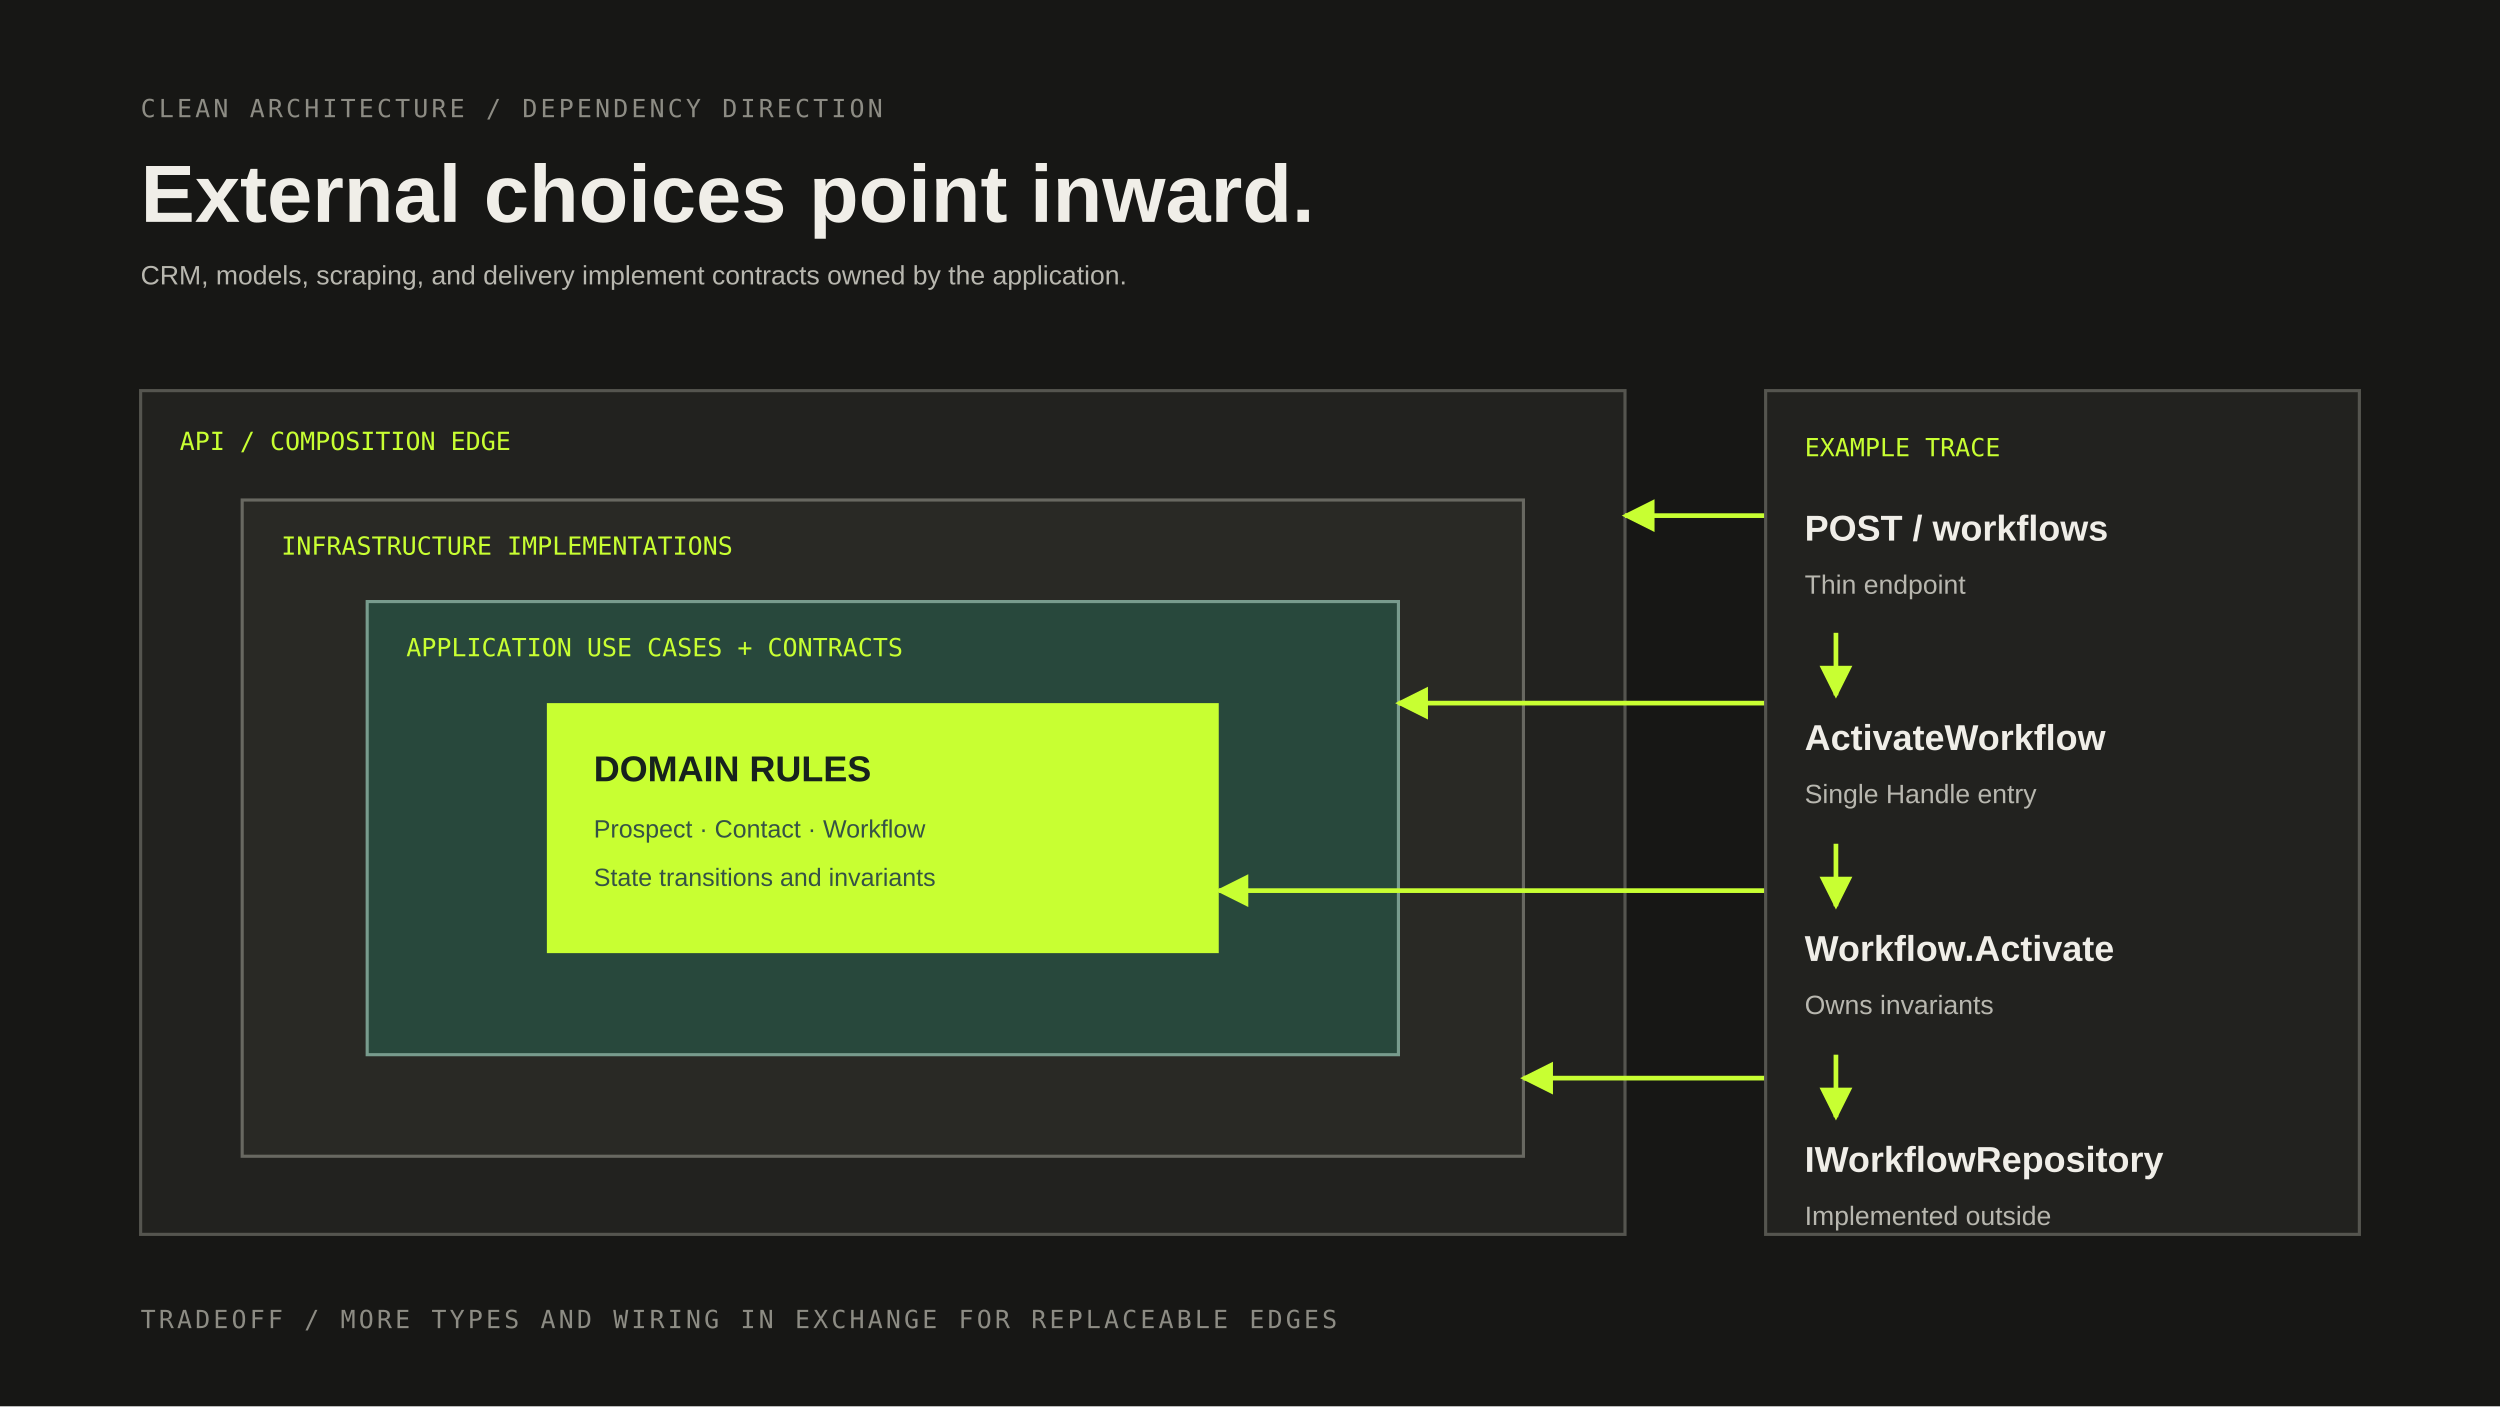
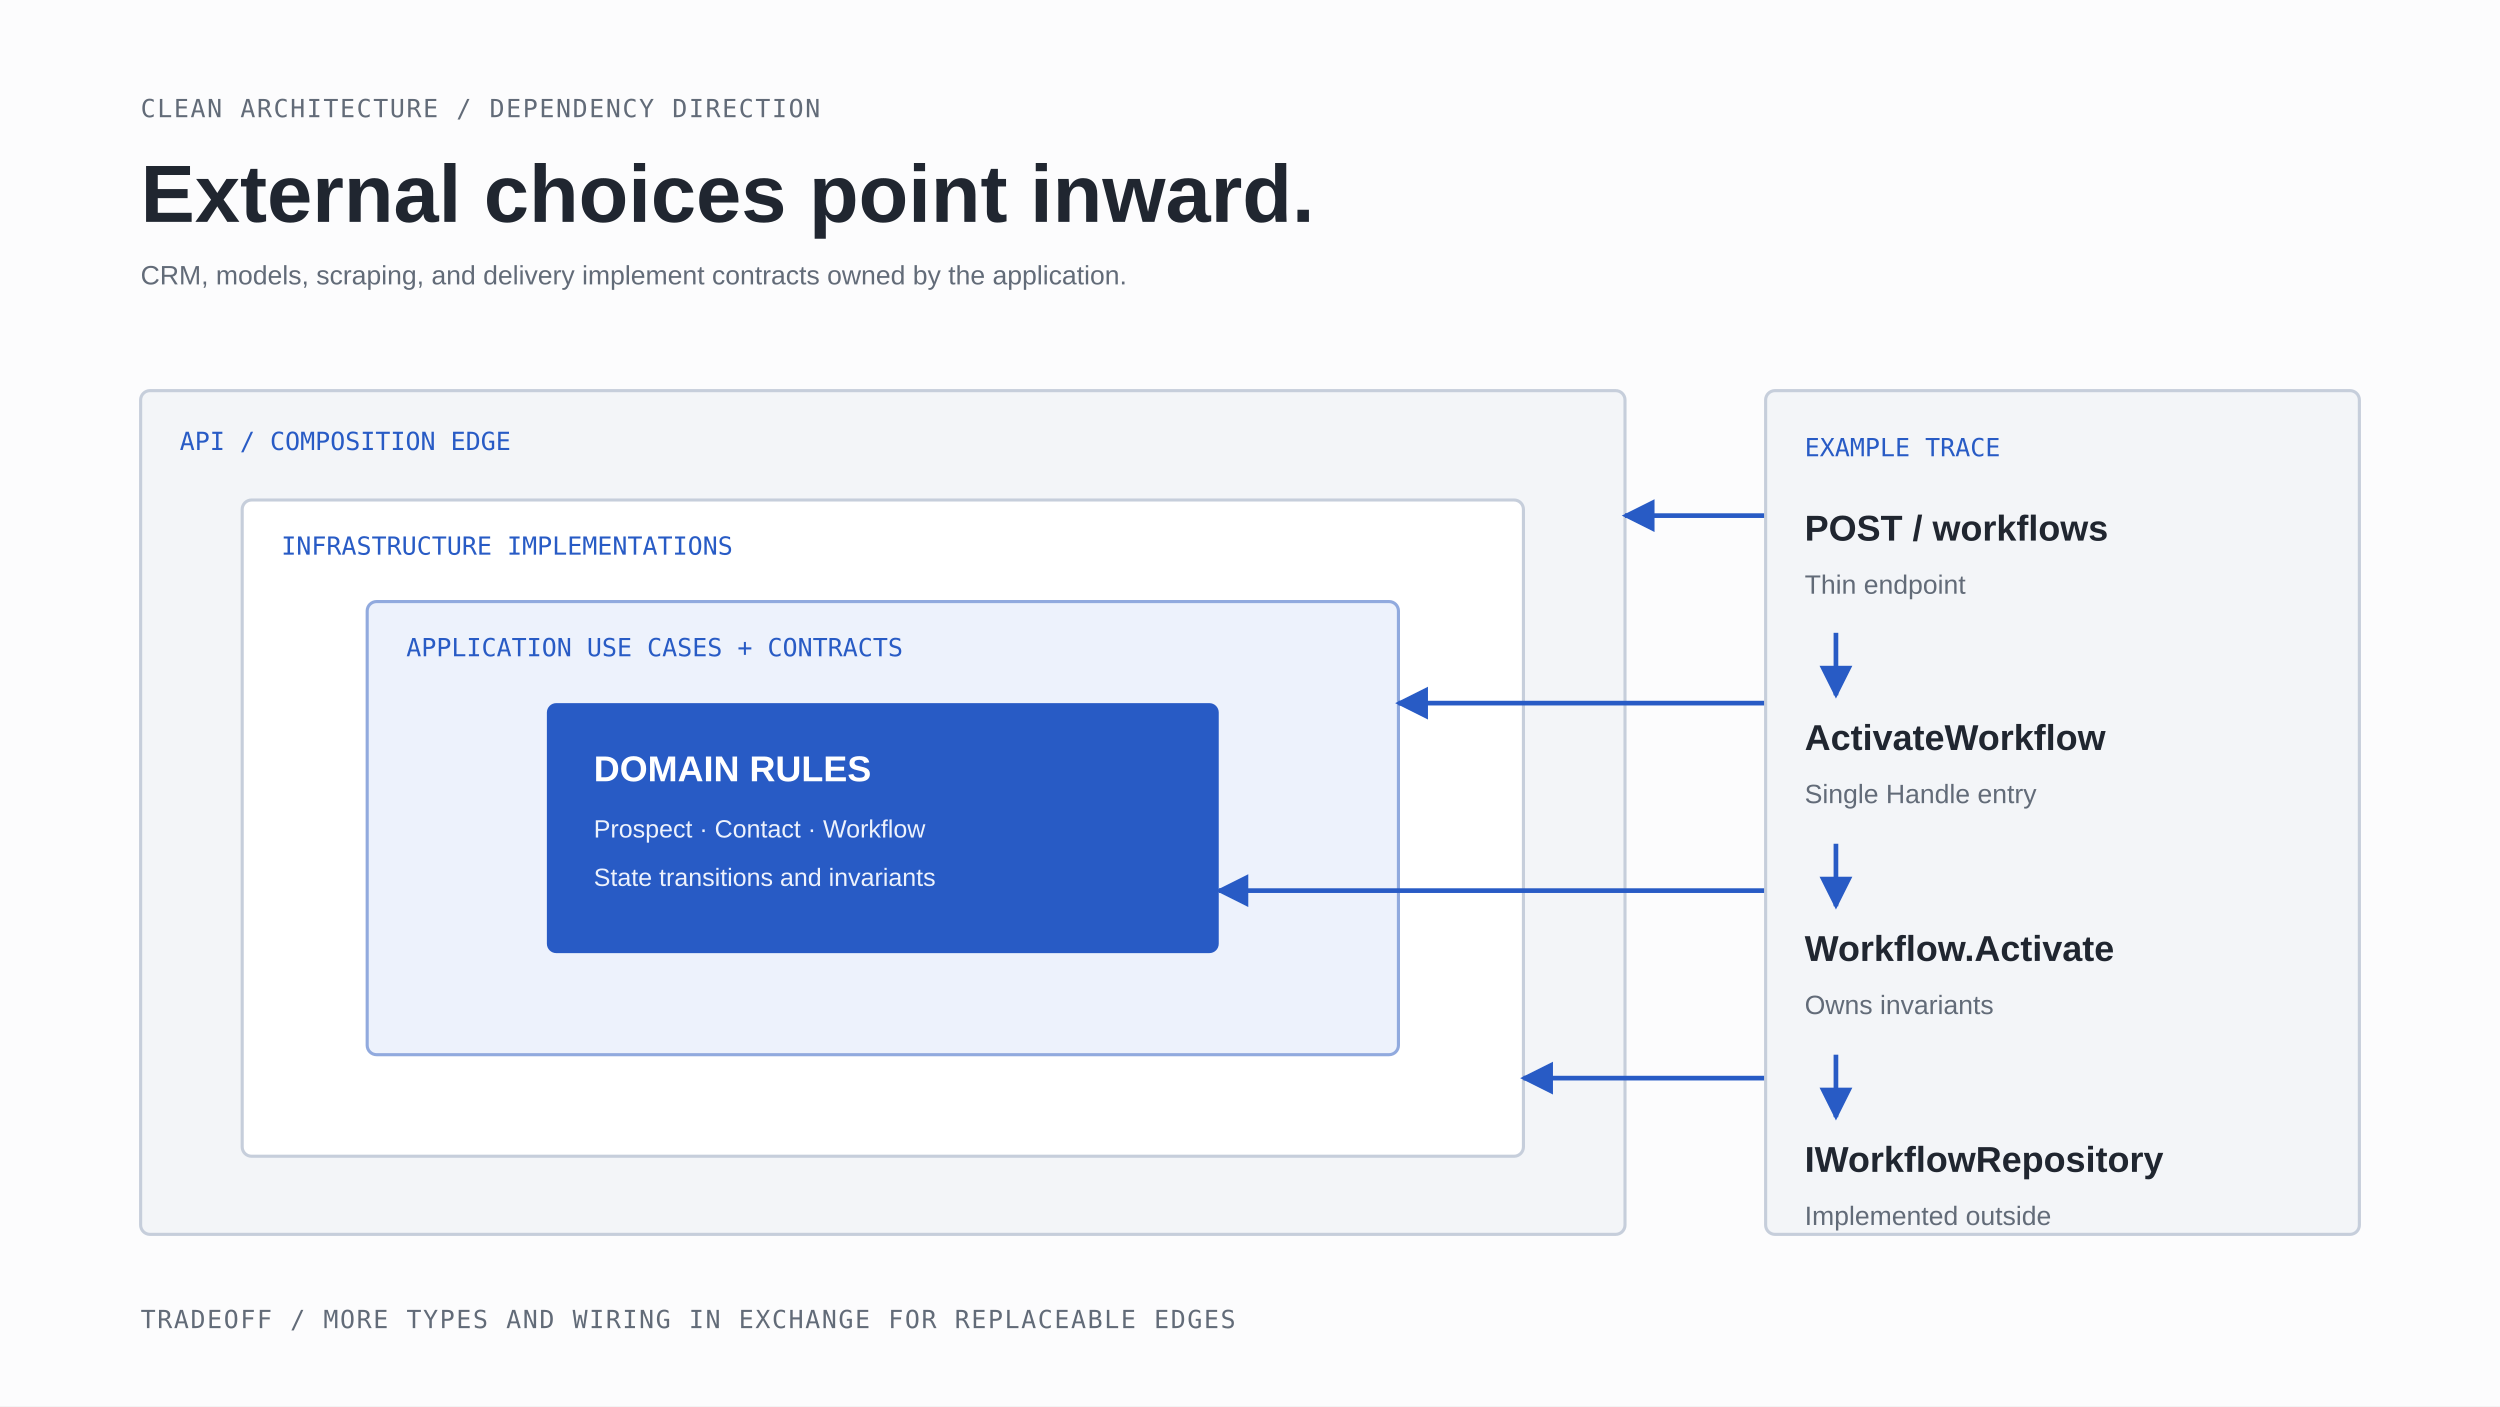
<svg xmlns="http://www.w3.org/2000/svg" viewBox="0 0 1600 900" role="img" aria-labelledby="title desc">
  <defs>
    <marker id="a" viewBox="0 0 10 10" refX="9" refY="5" markerWidth="7" markerHeight="7" orient="auto">
-       <path d="M0 0 10 5 0 10z" fill="#c8ff32" />
+       <path d="M0 0 10 5 0 10z" fill="#285bc5" />
    </marker>
-     <style>.bg{fill:#171715}.outer{fill:#22221f;stroke:#55554f;stroke-width:2}.infra{fill:#292925;stroke:#686861;stroke-width:2}.app{fill:#28483c;stroke:#789b8d;stroke-width:2}.domain{fill:#c8ff32}.title{fill:#f0eee8;font:600 52px Arial}.h{fill:#f0eee8;font:600 23px Arial}.darkh{fill:#17221d;font:600 23px Arial}.copy{fill:#b8b7af;font:17px Arial}.darkcopy{fill:#355246;font:16px Arial}.mono{fill:#8d8c84;font:16px ui-monospace,monospace;letter-spacing:2px}.num{fill:#c8ff32;font:16px ui-monospace,monospace}.line{fill:none;stroke:#c8ff32;stroke-width:3;marker-end:url(#a)}</style>
+     <style>.bg{fill:#fcfcfd}.outer{fill:#f3f5f8;stroke:#c6cedb;stroke-width:2}.infra{fill:#ffffff;stroke:#c6cedb;stroke-width:2}.app{fill:#edf2fc;stroke:#91aade;stroke-width:2}.domain{fill:#285bc5}.title{fill:#202630;font:600 52px Arial}.h{fill:#202630;font:600 23px Arial}.darkh{fill:#ffffff;font:600 23px Arial}.copy{fill:#626b78;font:17px Arial}.darkcopy{fill:#edf2fc;font:16px Arial}.mono{fill:#626b78;font:16px 'SFMono-Regular',Consolas,monospace;letter-spacing:1px}.num{fill:#285bc5;font:16px 'SFMono-Regular',Consolas,monospace}.line{fill:none;stroke:#285bc5;stroke-width:3;marker-end:url(#a)}</style>
  </defs>
  <rect class="bg" width="1600" height="900" />
  <text class="mono" x="90" y="75">CLEAN ARCHITECTURE / DEPENDENCY DIRECTION</text>
  <text class="title" x="90" y="142">External choices point inward.</text>
  <text class="copy" x="90" y="182">CRM, models, scraping, and delivery implement contracts owned by the application.</text>
  <g transform="translate(90 250)">
-     <rect class="outer" width="950" height="540" />
+     <rect rx="6" class="outer" width="950" height="540" />
    <text class="num" x="25" y="38">API / COMPOSITION EDGE</text>
-     <rect class="infra" x="65" y="70" width="820" height="420" />
+     <rect rx="6" class="infra" x="65" y="70" width="820" height="420" />
    <text class="num" x="90" y="105">INFRASTRUCTURE IMPLEMENTATIONS</text>
-     <rect class="app" x="145" y="135" width="660" height="290" />
+     <rect rx="6" class="app" x="145" y="135" width="660" height="290" />
    <text class="num" x="170" y="170">APPLICATION USE CASES + CONTRACTS</text>
-     <rect class="domain" x="260" y="200" width="430" height="160" />
+     <rect rx="6" class="domain" x="260" y="200" width="430" height="160" />
    <text class="darkh" x="290" y="250">DOMAIN RULES</text>
    <text class="darkcopy" x="290" y="286">Prospect · Contact · Workflow</text>
    <text class="darkcopy" x="290" y="317">State transitions and invariants</text>
  </g>
  <path class="line" d="M1200 330H1040" />
  <text class="mono" x="1180" y="315">HTTP ENDPOINT</text>
  <path class="line" d="M1200 450H895" />
  <text class="mono" x="1180" y="435">USE CASE</text>
  <path class="line" d="M1200 570H780" />
  <text class="mono" x="1180" y="555">DOMAIN METHOD</text>
  <path class="line" d="M1200 690H975" />
  <text class="mono" x="1180" y="675">REPOSITORY CONTRACT</text>
  <g transform="translate(1130 250)">
-     <rect class="outer" width="380" height="540" />
+     <rect rx="6" class="outer" width="380" height="540" />
    <text class="num" x="25" y="42">EXAMPLE TRACE</text>
    <text class="h" x="25" y="96">POST / workflows</text>
    <text class="copy" x="25" y="130">Thin endpoint</text>
    <path class="line" d="M45 155V195" />
    <text class="h" x="25" y="230">ActivateWorkflow</text>
    <text class="copy" x="25" y="264">Single Handle entry</text>
    <path class="line" d="M45 290V330" />
    <text class="h" x="25" y="365">Workflow.Activate</text>
    <text class="copy" x="25" y="399">Owns invariants</text>
    <path class="line" d="M45 425V465" />
    <text class="h" x="25" y="500">IWorkflowRepository</text>
    <text class="copy" x="25" y="534">Implemented outside</text>
  </g>
  <text class="mono" x="90" y="850">TRADEOFF / MORE TYPES AND WIRING IN EXCHANGE FOR REPLACEABLE EDGES</text>
</svg>
